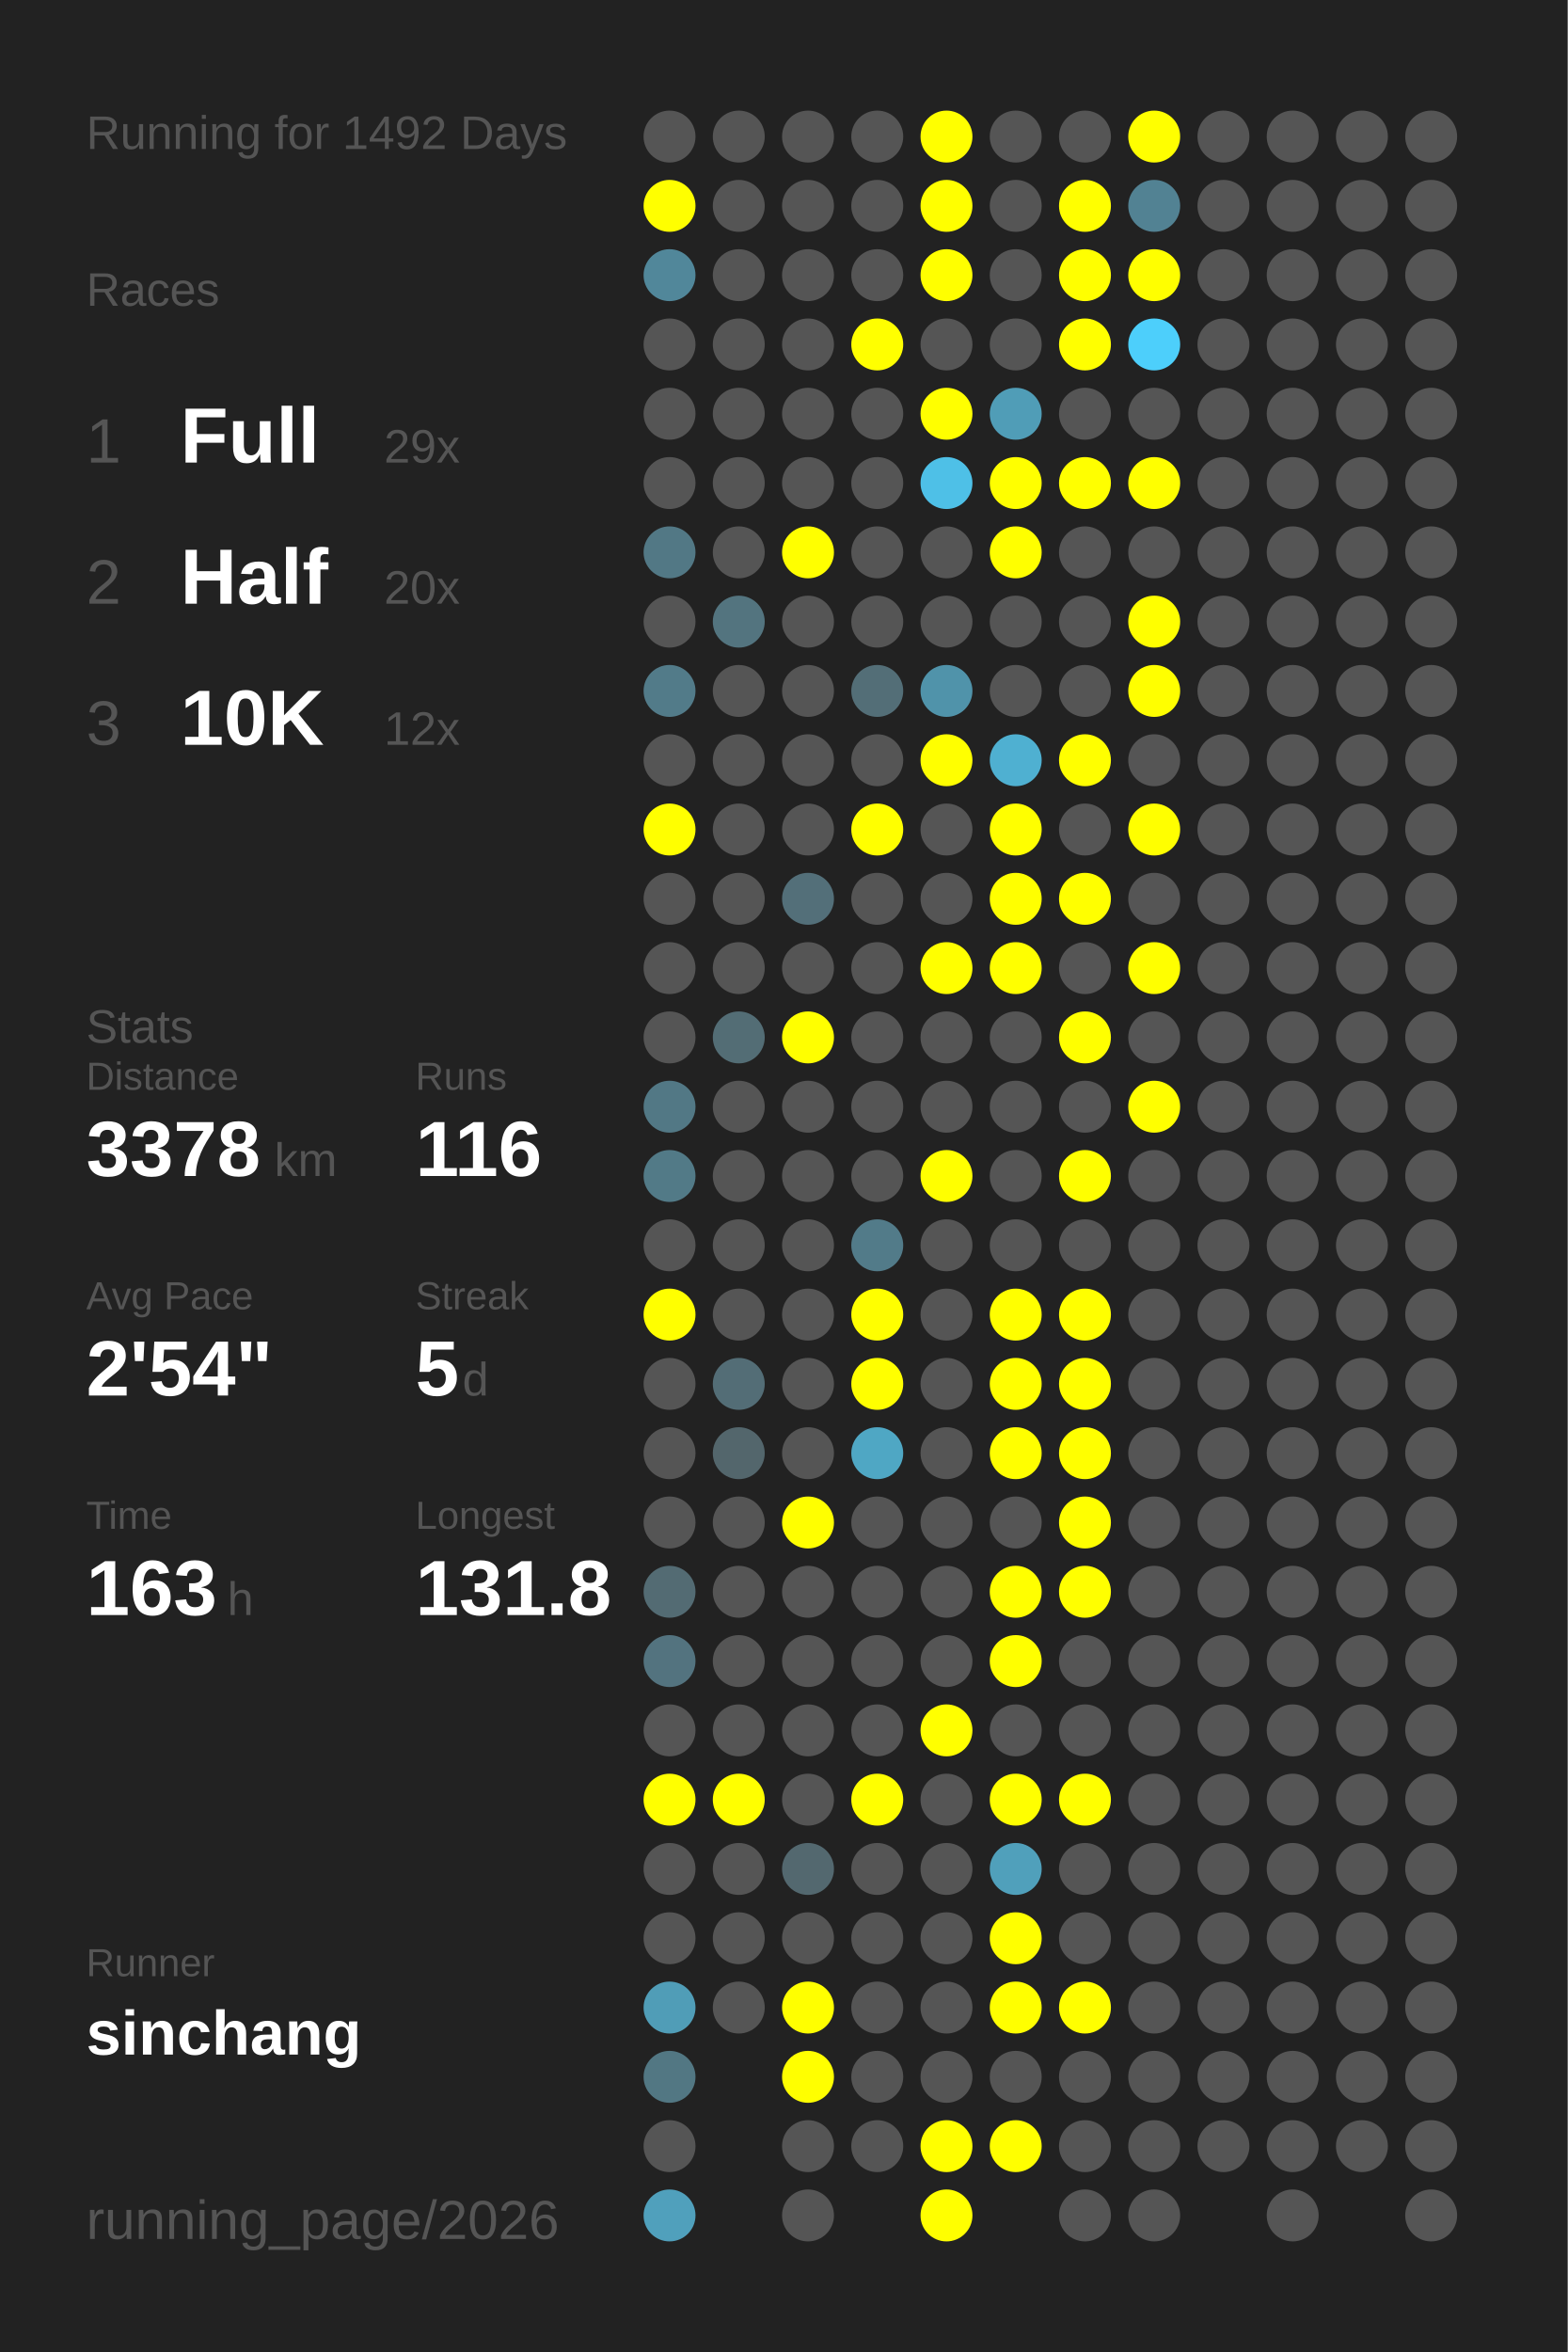
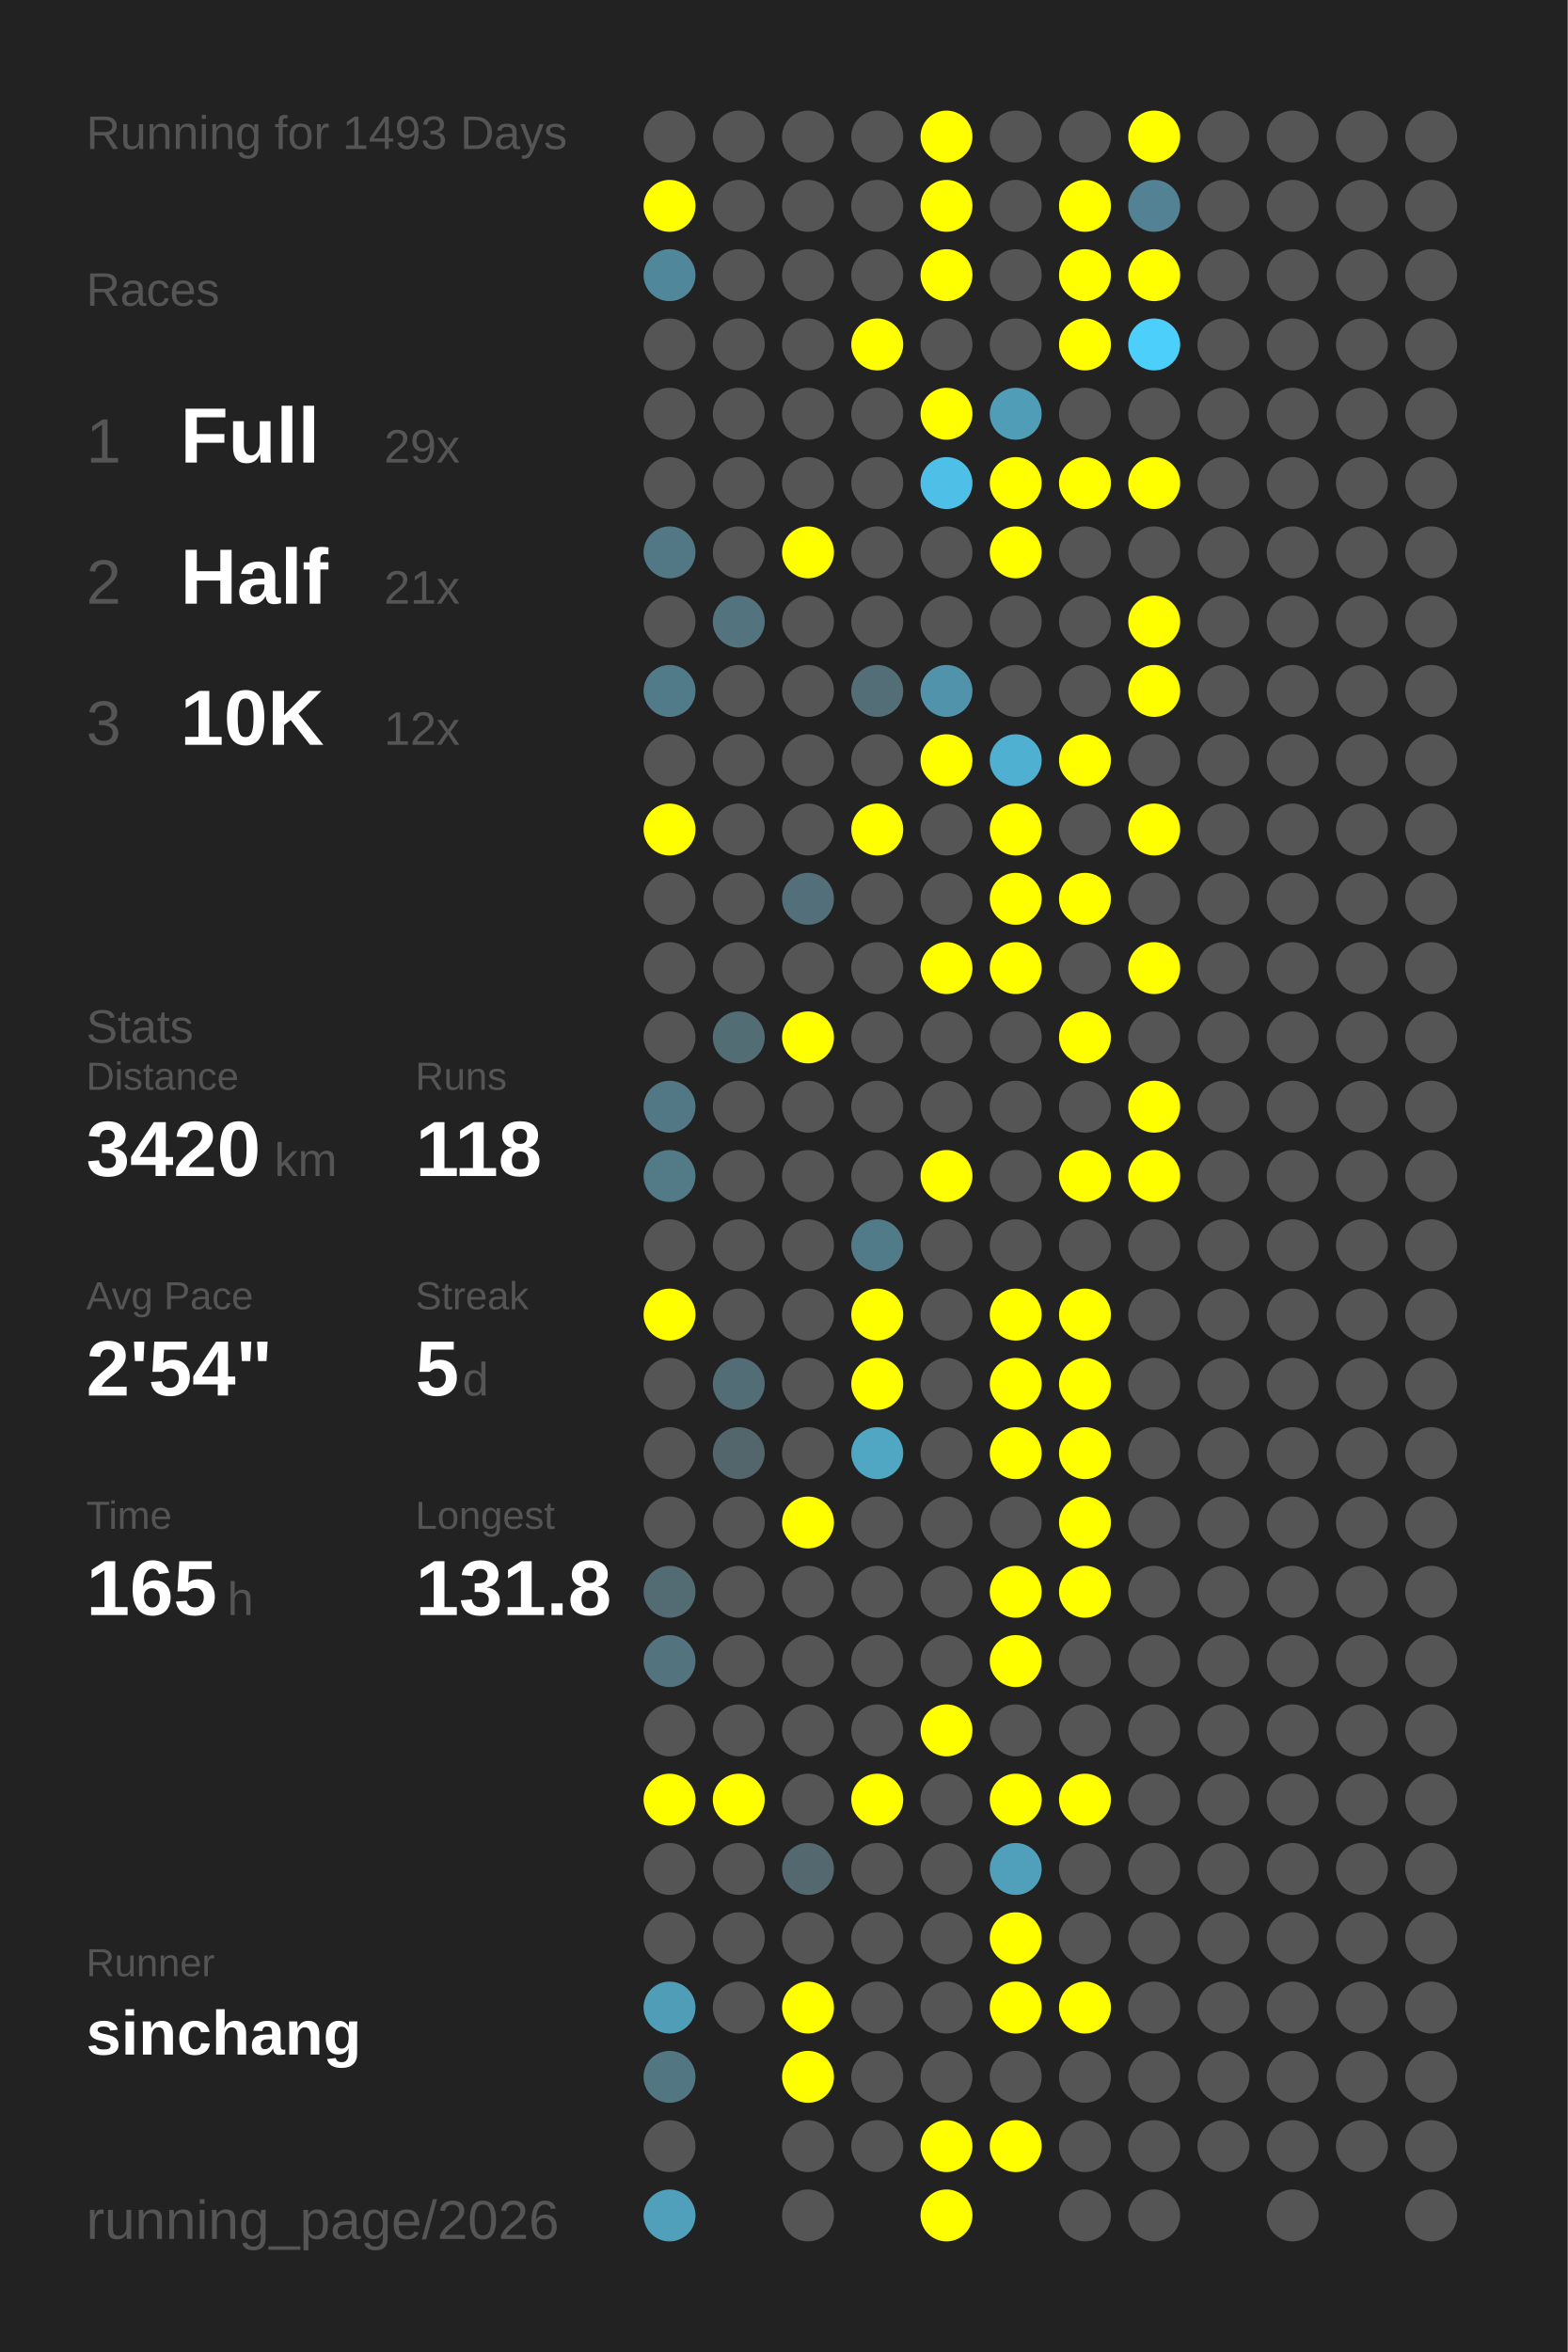
<svg xmlns="http://www.w3.org/2000/svg" baseProfile="full" height="300mm" version="1.1" viewBox="0,0,200,300" width="200mm">
  <defs />
  <rect fill="#222222" height="300" width="200" x="0" y="0" />
-   <text fill="#555555" style="font-size:6px; font-family:Arial;" x="11" y="19">Running for 1492 Days</text>
+   <text fill="#555555" style="font-size:6px; font-family:Arial;" x="11" y="19">Running for 1493 Days</text>
  <text fill="#555555" style="font-size:6px; font-family:Arial;" x="11" y="39">Races</text>
  <text fill="#555555" style="font-size:8px; font-family:Arial;" x="11" y="59">1</text>
  <text fill="#FFFFFF" style="font-size:10px; font-family:Arial; font-weight:bold;" x="23" y="59">Full</text>
  <text fill="#555555" style="font-size:6px; font-family:Arial;" x="49" y="59">29x</text>
  <text fill="#555555" style="font-size:8px; font-family:Arial;" x="11" y="77">2</text>
  <text fill="#FFFFFF" style="font-size:10px; font-family:Arial; font-weight:bold;" x="23" y="77">Half</text>
-   <text fill="#555555" style="font-size:6px; font-family:Arial;" x="49" y="77">20x</text>
+   <text fill="#555555" style="font-size:6px; font-family:Arial;" x="49" y="77">21x</text>
  <text fill="#555555" style="font-size:8px; font-family:Arial;" x="11" y="95">3</text>
  <text fill="#FFFFFF" style="font-size:10px; font-family:Arial; font-weight:bold;" x="23" y="95">10K</text>
  <text fill="#555555" style="font-size:6px; font-family:Arial;" x="49" y="95">12x</text>
  <text fill="#555555" style="font-size:6px; font-family:Arial;" x="11" y="133">Stats</text>
  <text fill="#555555" style="font-size:5px; font-family:Arial;" x="11" y="139">Distance</text>
-   <text fill="#FFFFFF" style="font-size:10px; font-family:Arial; font-weight:bold;" x="11" y="150">3378</text>
+   <text fill="#FFFFFF" style="font-size:10px; font-family:Arial; font-weight:bold;" x="11" y="150">3420</text>
  <text fill="#555555" style="font-size:6px; font-family:Arial;" x="35" y="150">km</text>
  <text fill="#555555" style="font-size:5px; font-family:Arial;" x="53" y="139">Runs</text>
-   <text fill="#FFFFFF" style="font-size:10px; font-family:Arial; font-weight:bold;" x="53" y="150">116</text>
+   <text fill="#FFFFFF" style="font-size:10px; font-family:Arial; font-weight:bold;" x="53" y="150">118</text>
  <text fill="#555555" style="font-size:5px; font-family:Arial;" x="11" y="167">Avg Pace</text>
  <text fill="#FFFFFF" style="font-size:10px; font-family:Arial; font-weight:bold;" x="11" y="178">2'54"</text>
  <text fill="#555555" style="font-size:5px; font-family:Arial;" x="53" y="167">Streak</text>
  <text fill="#FFFFFF" style="font-size:10px; font-family:Arial; font-weight:bold;" x="53" y="178">5</text>
  <text fill="#555555" style="font-size:6px; font-family:Arial;" x="59" y="178">d</text>
  <text fill="#555555" style="font-size:5px; font-family:Arial;" x="11" y="195">Time</text>
-   <text fill="#FFFFFF" style="font-size:10px; font-family:Arial; font-weight:bold;" x="11" y="206">163</text>
+   <text fill="#FFFFFF" style="font-size:10px; font-family:Arial; font-weight:bold;" x="11" y="206">165</text>
  <text fill="#555555" style="font-size:6px; font-family:Arial;" x="29" y="206">h</text>
  <text fill="#555555" style="font-size:5px; font-family:Arial;" x="53" y="195">Longest</text>
  <text fill="#FFFFFF" style="font-size:10px; font-family:Arial; font-weight:bold;" x="53" y="206">131.8</text>
  <text fill="#555555" style="font-size:5px; font-family:Arial;" x="11" y="252.065">Runner</text>
  <text fill="#FFFFFF" style="font-size:8px; font-family:Arial; font-weight:bold;" x="11" y="262.065">sinchang</text>
  <text fill="#555555" style="font-size:7px; font-family:Arial;" x="11" y="285.581">running_page/2026</text>
  <circle cx="85.417" cy="17.419" fill="#555555" r="3.312" />
  <circle cx="85.417" cy="26.258" fill="#FFFF00" r="3.312" />
  <circle cx="85.417" cy="35.097" fill="#51879a" r="3.312" />
  <circle cx="85.417" cy="43.935" fill="#555555" r="3.312" />
  <circle cx="85.417" cy="52.774" fill="#555555" r="3.312" />
  <circle cx="85.417" cy="61.613" fill="#555555" r="3.312" />
  <circle cx="85.417" cy="70.452" fill="#527885" r="3.312" />
  <circle cx="85.417" cy="79.29" fill="#555555" r="3.312" />
  <circle cx="85.417" cy="88.129" fill="#527b89" r="3.312" />
  <circle cx="85.417" cy="96.968" fill="#555555" r="3.312" />
  <circle cx="85.417" cy="105.806" fill="#FFFF00" r="3.312" />
  <circle cx="85.417" cy="114.645" fill="#555555" r="3.312" />
  <circle cx="85.417" cy="123.484" fill="#555555" r="3.312" />
  <circle cx="85.417" cy="132.323" fill="#555555" r="3.312" />
  <circle cx="85.417" cy="141.161" fill="#527885" r="3.312" />
  <circle cx="85.417" cy="150" fill="#527a87" r="3.312" />
  <circle cx="85.417" cy="158.839" fill="#555555" r="3.312" />
  <circle cx="85.417" cy="167.677" fill="#FFFF00" r="3.312" />
  <circle cx="85.417" cy="176.516" fill="#555555" r="3.312" />
  <circle cx="85.417" cy="185.355" fill="#555555" r="3.312" />
  <circle cx="85.417" cy="194.194" fill="#555555" r="3.312" />
  <circle cx="85.417" cy="203.032" fill="#536b73" r="3.312" />
  <circle cx="85.417" cy="211.871" fill="#53737f" r="3.312" />
  <circle cx="85.417" cy="220.71" fill="#555555" r="3.312" />
  <circle cx="85.417" cy="229.548" fill="#FFFF00" r="3.312" />
  <circle cx="85.417" cy="238.387" fill="#555555" r="3.312" />
  <circle cx="85.417" cy="247.226" fill="#555555" r="3.312" />
  <circle cx="85.417" cy="256.065" fill="#509db7" r="3.312" />
  <circle cx="85.417" cy="264.903" fill="#527783" r="3.312" />
  <circle cx="85.417" cy="273.742" fill="#555555" r="3.312" />
  <circle cx="85.417" cy="282.581" fill="#50a0bc" r="3.312" />
  <circle cx="94.25" cy="17.419" fill="#555555" r="3.312" />
  <circle cx="94.25" cy="26.258" fill="#555555" r="3.312" />
  <circle cx="94.25" cy="35.097" fill="#555555" r="3.312" />
  <circle cx="94.25" cy="43.935" fill="#555555" r="3.312" />
  <circle cx="94.25" cy="52.774" fill="#555555" r="3.312" />
  <circle cx="94.25" cy="61.613" fill="#555555" r="3.312" />
  <circle cx="94.25" cy="70.452" fill="#555555" r="3.312" />
  <circle cx="94.25" cy="79.29" fill="#53747f" r="3.312" />
  <circle cx="94.25" cy="88.129" fill="#555555" r="3.312" />
  <circle cx="94.25" cy="96.968" fill="#555555" r="3.312" />
  <circle cx="94.25" cy="105.806" fill="#555555" r="3.312" />
  <circle cx="94.25" cy="114.645" fill="#555555" r="3.312" />
  <circle cx="94.25" cy="123.484" fill="#555555" r="3.312" />
  <circle cx="94.25" cy="132.323" fill="#536d75" r="3.312" />
  <circle cx="94.25" cy="141.161" fill="#555555" r="3.312" />
  <circle cx="94.25" cy="150" fill="#555555" r="3.312" />
  <circle cx="94.25" cy="158.839" fill="#555555" r="3.312" />
  <circle cx="94.25" cy="167.677" fill="#555555" r="3.312" />
  <circle cx="94.25" cy="176.516" fill="#536d76" r="3.312" />
  <circle cx="94.25" cy="185.355" fill="#53666c" r="3.312" />
  <circle cx="94.25" cy="194.194" fill="#555555" r="3.312" />
  <circle cx="94.25" cy="203.032" fill="#555555" r="3.312" />
  <circle cx="94.25" cy="211.871" fill="#555555" r="3.312" />
  <circle cx="94.25" cy="220.71" fill="#555555" r="3.312" />
  <circle cx="94.25" cy="229.548" fill="#FFFF00" r="3.312" />
  <circle cx="94.25" cy="238.387" fill="#555555" r="3.312" />
  <circle cx="94.25" cy="247.226" fill="#555555" r="3.312" />
  <circle cx="94.25" cy="256.065" fill="#555555" r="3.312" />
  <circle cx="103.083" cy="17.419" fill="#555555" r="3.312" />
  <circle cx="103.083" cy="26.258" fill="#555555" r="3.312" />
  <circle cx="103.083" cy="35.097" fill="#555555" r="3.312" />
  <circle cx="103.083" cy="43.935" fill="#555555" r="3.312" />
  <circle cx="103.083" cy="52.774" fill="#555555" r="3.312" />
  <circle cx="103.083" cy="61.613" fill="#555555" r="3.312" />
  <circle cx="103.083" cy="70.452" fill="#FFFF00" r="3.312" />
  <circle cx="103.083" cy="79.29" fill="#555555" r="3.312" />
  <circle cx="103.083" cy="88.129" fill="#555555" r="3.312" />
  <circle cx="103.083" cy="96.968" fill="#555555" r="3.312" />
  <circle cx="103.083" cy="105.806" fill="#555555" r="3.312" />
  <circle cx="103.083" cy="114.645" fill="#536f79" r="3.312" />
  <circle cx="103.083" cy="123.484" fill="#555555" r="3.312" />
  <circle cx="103.083" cy="132.323" fill="#FFFF00" r="3.312" />
  <circle cx="103.083" cy="141.161" fill="#555555" r="3.312" />
  <circle cx="103.083" cy="150" fill="#555555" r="3.312" />
  <circle cx="103.083" cy="158.839" fill="#555555" r="3.312" />
  <circle cx="103.083" cy="167.677" fill="#555555" r="3.312" />
  <circle cx="103.083" cy="176.516" fill="#555555" r="3.312" />
  <circle cx="103.083" cy="185.355" fill="#555555" r="3.312" />
  <circle cx="103.083" cy="194.194" fill="#FFFF00" r="3.312" />
  <circle cx="103.083" cy="203.032" fill="#555555" r="3.312" />
  <circle cx="103.083" cy="211.871" fill="#555555" r="3.312" />
  <circle cx="103.083" cy="220.71" fill="#555555" r="3.312" />
  <circle cx="103.083" cy="229.548" fill="#555555" r="3.312" />
  <circle cx="103.083" cy="238.387" fill="#53686f" r="3.312" />
  <circle cx="103.083" cy="247.226" fill="#555555" r="3.312" />
  <circle cx="103.083" cy="256.065" fill="#FFFF00" r="3.312" />
  <circle cx="103.083" cy="264.903" fill="#FFFF00" r="3.312" />
  <circle cx="103.083" cy="273.742" fill="#555555" r="3.312" />
  <circle cx="103.083" cy="282.581" fill="#555555" r="3.312" />
  <circle cx="111.917" cy="17.419" fill="#555555" r="3.312" />
  <circle cx="111.917" cy="26.258" fill="#555555" r="3.312" />
  <circle cx="111.917" cy="35.097" fill="#555555" r="3.312" />
  <circle cx="111.917" cy="43.935" fill="#FFFF00" r="3.312" />
  <circle cx="111.917" cy="52.774" fill="#555555" r="3.312" />
  <circle cx="111.917" cy="61.613" fill="#555555" r="3.312" />
  <circle cx="111.917" cy="70.452" fill="#555555" r="3.312" />
  <circle cx="111.917" cy="79.29" fill="#555555" r="3.312" />
  <circle cx="111.917" cy="88.129" fill="#536e77" r="3.312" />
  <circle cx="111.917" cy="96.968" fill="#555555" r="3.312" />
  <circle cx="111.917" cy="105.806" fill="#FFFF00" r="3.312" />
  <circle cx="111.917" cy="114.645" fill="#555555" r="3.312" />
  <circle cx="111.917" cy="123.484" fill="#555555" r="3.312" />
  <circle cx="111.917" cy="132.323" fill="#555555" r="3.312" />
  <circle cx="111.917" cy="141.161" fill="#555555" r="3.312" />
  <circle cx="111.917" cy="150" fill="#555555" r="3.312" />
  <circle cx="111.917" cy="158.839" fill="#527b89" r="3.312" />
  <circle cx="111.917" cy="167.677" fill="#FFFF00" r="3.312" />
  <circle cx="111.917" cy="176.516" fill="#FFFF00" r="3.312" />
  <circle cx="111.917" cy="185.355" fill="#4fa7c4" r="3.312" />
  <circle cx="111.917" cy="194.194" fill="#555555" r="3.312" />
  <circle cx="111.917" cy="203.032" fill="#555555" r="3.312" />
  <circle cx="111.917" cy="211.871" fill="#555555" r="3.312" />
  <circle cx="111.917" cy="220.71" fill="#555555" r="3.312" />
  <circle cx="111.917" cy="229.548" fill="#FFFF00" r="3.312" />
  <circle cx="111.917" cy="238.387" fill="#555555" r="3.312" />
  <circle cx="111.917" cy="247.226" fill="#555555" r="3.312" />
  <circle cx="111.917" cy="256.065" fill="#555555" r="3.312" />
  <circle cx="111.917" cy="264.903" fill="#555555" r="3.312" />
  <circle cx="111.917" cy="273.742" fill="#555555" r="3.312" />
  <circle cx="120.75" cy="17.419" fill="#FFFF00" r="3.312" />
  <circle cx="120.75" cy="26.258" fill="#FFFF00" r="3.312" />
  <circle cx="120.75" cy="35.097" fill="#FFFF00" r="3.312" />
  <circle cx="120.75" cy="43.935" fill="#555555" r="3.312" />
  <circle cx="120.75" cy="52.774" fill="#FFFF00" r="3.312" />
  <circle cx="120.75" cy="61.613" fill="#4ec0e7" r="3.312" />
  <circle cx="120.75" cy="70.452" fill="#555555" r="3.312" />
  <circle cx="120.75" cy="79.29" fill="#555555" r="3.312" />
  <circle cx="120.75" cy="88.129" fill="#5093aa" r="3.312" />
  <circle cx="120.75" cy="96.968" fill="#FFFF00" r="3.312" />
  <circle cx="120.75" cy="105.806" fill="#555555" r="3.312" />
  <circle cx="120.75" cy="114.645" fill="#555555" r="3.312" />
  <circle cx="120.75" cy="123.484" fill="#FFFF00" r="3.312" />
  <circle cx="120.75" cy="132.323" fill="#555555" r="3.312" />
  <circle cx="120.75" cy="141.161" fill="#555555" r="3.312" />
  <circle cx="120.75" cy="150" fill="#FFFF00" r="3.312" />
  <circle cx="120.75" cy="158.839" fill="#555555" r="3.312" />
  <circle cx="120.75" cy="167.677" fill="#555555" r="3.312" />
  <circle cx="120.75" cy="176.516" fill="#555555" r="3.312" />
  <circle cx="120.75" cy="185.355" fill="#555555" r="3.312" />
  <circle cx="120.75" cy="194.194" fill="#555555" r="3.312" />
  <circle cx="120.75" cy="203.032" fill="#555555" r="3.312" />
  <circle cx="120.75" cy="211.871" fill="#555555" r="3.312" />
  <circle cx="120.75" cy="220.71" fill="#FFFF00" r="3.312" />
  <circle cx="120.75" cy="229.548" fill="#555555" r="3.312" />
  <circle cx="120.75" cy="238.387" fill="#555555" r="3.312" />
  <circle cx="120.75" cy="247.226" fill="#555555" r="3.312" />
  <circle cx="120.75" cy="256.065" fill="#555555" r="3.312" />
  <circle cx="120.75" cy="264.903" fill="#555555" r="3.312" />
  <circle cx="120.75" cy="273.742" fill="#FFFF00" r="3.312" />
  <circle cx="120.75" cy="282.581" fill="#FFFF00" r="3.312" />
  <circle cx="129.583" cy="17.419" fill="#555555" r="3.312" />
  <circle cx="129.583" cy="26.258" fill="#555555" r="3.312" />
  <circle cx="129.583" cy="35.097" fill="#555555" r="3.312" />
  <circle cx="129.583" cy="43.935" fill="#555555" r="3.312" />
  <circle cx="129.583" cy="52.774" fill="#509db7" r="3.312" />
  <circle cx="129.583" cy="61.613" fill="#FFFF00" r="3.312" />
  <circle cx="129.583" cy="70.452" fill="#FFFF00" r="3.312" />
  <circle cx="129.583" cy="79.29" fill="#555555" r="3.312" />
  <circle cx="129.583" cy="88.129" fill="#555555" r="3.312" />
  <circle cx="129.583" cy="96.968" fill="#4fb0d1" r="3.312" />
  <circle cx="129.583" cy="105.806" fill="#FFFF00" r="3.312" />
  <circle cx="129.583" cy="114.645" fill="#FFFF00" r="3.312" />
  <circle cx="129.583" cy="123.484" fill="#FFFF00" r="3.312" />
  <circle cx="129.583" cy="132.323" fill="#555555" r="3.312" />
  <circle cx="129.583" cy="141.161" fill="#555555" r="3.312" />
  <circle cx="129.583" cy="150" fill="#555555" r="3.312" />
  <circle cx="129.583" cy="158.839" fill="#555555" r="3.312" />
  <circle cx="129.583" cy="167.677" fill="#FFFF00" r="3.312" />
  <circle cx="129.583" cy="176.516" fill="#FFFF00" r="3.312" />
  <circle cx="129.583" cy="185.355" fill="#FFFF00" r="3.312" />
  <circle cx="129.583" cy="194.194" fill="#555555" r="3.312" />
  <circle cx="129.583" cy="203.032" fill="#FFFF00" r="3.312" />
  <circle cx="129.583" cy="211.871" fill="#FFFF00" r="3.312" />
  <circle cx="129.583" cy="220.71" fill="#555555" r="3.312" />
  <circle cx="129.583" cy="229.548" fill="#FFFF00" r="3.312" />
  <circle cx="129.583" cy="238.387" fill="#50a0bb" r="3.312" />
  <circle cx="129.583" cy="247.226" fill="#FFFF00" r="3.312" />
  <circle cx="129.583" cy="256.065" fill="#FFFF00" r="3.312" />
  <circle cx="129.583" cy="264.903" fill="#555555" r="3.312" />
  <circle cx="129.583" cy="273.742" fill="#FFFF00" r="3.312" />
  <circle cx="138.417" cy="17.419" fill="#555555" r="3.312" />
  <circle cx="138.417" cy="26.258" fill="#FFFF00" r="3.312" />
  <circle cx="138.417" cy="35.097" fill="#FFFF00" r="3.312" />
  <circle cx="138.417" cy="43.935" fill="#FFFF00" r="3.312" />
  <circle cx="138.417" cy="52.774" fill="#555555" r="3.312" />
  <circle cx="138.417" cy="61.613" fill="#FFFF00" r="3.312" />
  <circle cx="138.417" cy="70.452" fill="#555555" r="3.312" />
  <circle cx="138.417" cy="79.29" fill="#555555" r="3.312" />
  <circle cx="138.417" cy="88.129" fill="#555555" r="3.312" />
  <circle cx="138.417" cy="96.968" fill="#FFFF00" r="3.312" />
  <circle cx="138.417" cy="105.806" fill="#555555" r="3.312" />
  <circle cx="138.417" cy="114.645" fill="#FFFF00" r="3.312" />
  <circle cx="138.417" cy="123.484" fill="#555555" r="3.312" />
  <circle cx="138.417" cy="132.323" fill="#FFFF00" r="3.312" />
  <circle cx="138.417" cy="141.161" fill="#555555" r="3.312" />
  <circle cx="138.417" cy="150" fill="#FFFF00" r="3.312" />
  <circle cx="138.417" cy="158.839" fill="#555555" r="3.312" />
  <circle cx="138.417" cy="167.677" fill="#FFFF00" r="3.312" />
  <circle cx="138.417" cy="176.516" fill="#FFFF00" r="3.312" />
  <circle cx="138.417" cy="185.355" fill="#FFFF00" r="3.312" />
  <circle cx="138.417" cy="194.194" fill="#FFFF00" r="3.312" />
  <circle cx="138.417" cy="203.032" fill="#FFFF00" r="3.312" />
  <circle cx="138.417" cy="211.871" fill="#555555" r="3.312" />
  <circle cx="138.417" cy="220.71" fill="#555555" r="3.312" />
  <circle cx="138.417" cy="229.548" fill="#FFFF00" r="3.312" />
  <circle cx="138.417" cy="238.387" fill="#555555" r="3.312" />
  <circle cx="138.417" cy="247.226" fill="#555555" r="3.312" />
  <circle cx="138.417" cy="256.065" fill="#FFFF00" r="3.312" />
  <circle cx="138.417" cy="264.903" fill="#555555" r="3.312" />
  <circle cx="138.417" cy="273.742" fill="#555555" r="3.312" />
  <circle cx="138.417" cy="282.581" fill="#555555" r="3.312" />
  <circle cx="147.25" cy="17.419" fill="#FFFF00" r="3.312" />
  <circle cx="147.25" cy="26.258" fill="#528293" r="3.312" />
  <circle cx="147.25" cy="35.097" fill="#FFFF00" r="3.312" />
  <circle cx="147.25" cy="43.935" fill="#4dcffb" r="3.312" />
  <circle cx="147.25" cy="52.774" fill="#555555" r="3.312" />
  <circle cx="147.25" cy="61.613" fill="#FFFF00" r="3.312" />
  <circle cx="147.25" cy="70.452" fill="#555555" r="3.312" />
  <circle cx="147.25" cy="79.29" fill="#FFFF00" r="3.312" />
  <circle cx="147.25" cy="88.129" fill="#FFFF00" r="3.312" />
  <circle cx="147.25" cy="96.968" fill="#555555" r="3.312" />
  <circle cx="147.25" cy="105.806" fill="#FFFF00" r="3.312" />
  <circle cx="147.25" cy="114.645" fill="#555555" r="3.312" />
  <circle cx="147.25" cy="123.484" fill="#FFFF00" r="3.312" />
  <circle cx="147.25" cy="132.323" fill="#555555" r="3.312" />
  <circle cx="147.25" cy="141.161" fill="#FFFF00" r="3.312" />
-   <circle cx="147.25" cy="150" fill="#555555" r="3.312" />
+   <circle cx="147.25" cy="150" fill="#FFFF00" r="3.312" />
  <circle cx="147.25" cy="158.839" fill="#555555" r="3.312" />
  <circle cx="147.25" cy="167.677" fill="#555555" r="3.312" />
  <circle cx="147.25" cy="176.516" fill="#555555" r="3.312" />
  <circle cx="147.25" cy="185.355" fill="#555555" r="3.312" />
  <circle cx="147.25" cy="194.194" fill="#555555" r="3.312" />
  <circle cx="147.25" cy="203.032" fill="#555555" r="3.312" />
  <circle cx="147.25" cy="211.871" fill="#555555" r="3.312" />
  <circle cx="147.25" cy="220.71" fill="#555555" r="3.312" />
  <circle cx="147.25" cy="229.548" fill="#555555" r="3.312" />
  <circle cx="147.25" cy="238.387" fill="#555555" r="3.312" />
  <circle cx="147.25" cy="247.226" fill="#555555" r="3.312" />
  <circle cx="147.25" cy="256.065" fill="#555555" r="3.312" />
  <circle cx="147.25" cy="264.903" fill="#555555" r="3.312" />
  <circle cx="147.25" cy="273.742" fill="#555555" r="3.312" />
  <circle cx="147.25" cy="282.581" fill="#555555" r="3.312" />
  <circle cx="156.083" cy="17.419" fill="#555555" r="3.312" />
  <circle cx="156.083" cy="26.258" fill="#555555" r="3.312" />
  <circle cx="156.083" cy="35.097" fill="#555555" r="3.312" />
  <circle cx="156.083" cy="43.935" fill="#555555" r="3.312" />
  <circle cx="156.083" cy="52.774" fill="#555555" r="3.312" />
  <circle cx="156.083" cy="61.613" fill="#555555" r="3.312" />
  <circle cx="156.083" cy="70.452" fill="#555555" r="3.312" />
  <circle cx="156.083" cy="79.29" fill="#555555" r="3.312" />
  <circle cx="156.083" cy="88.129" fill="#555555" r="3.312" />
  <circle cx="156.083" cy="96.968" fill="#555555" r="3.312" />
  <circle cx="156.083" cy="105.806" fill="#555555" r="3.312" />
  <circle cx="156.083" cy="114.645" fill="#555555" r="3.312" />
  <circle cx="156.083" cy="123.484" fill="#555555" r="3.312" />
  <circle cx="156.083" cy="132.323" fill="#555555" r="3.312" />
  <circle cx="156.083" cy="141.161" fill="#555555" r="3.312" />
  <circle cx="156.083" cy="150" fill="#555555" r="3.312" />
  <circle cx="156.083" cy="158.839" fill="#555555" r="3.312" />
  <circle cx="156.083" cy="167.677" fill="#555555" r="3.312" />
  <circle cx="156.083" cy="176.516" fill="#555555" r="3.312" />
  <circle cx="156.083" cy="185.355" fill="#555555" r="3.312" />
  <circle cx="156.083" cy="194.194" fill="#555555" r="3.312" />
  <circle cx="156.083" cy="203.032" fill="#555555" r="3.312" />
  <circle cx="156.083" cy="211.871" fill="#555555" r="3.312" />
  <circle cx="156.083" cy="220.71" fill="#555555" r="3.312" />
  <circle cx="156.083" cy="229.548" fill="#555555" r="3.312" />
  <circle cx="156.083" cy="238.387" fill="#555555" r="3.312" />
  <circle cx="156.083" cy="247.226" fill="#555555" r="3.312" />
  <circle cx="156.083" cy="256.065" fill="#555555" r="3.312" />
  <circle cx="156.083" cy="264.903" fill="#555555" r="3.312" />
  <circle cx="156.083" cy="273.742" fill="#555555" r="3.312" />
  <circle cx="164.917" cy="17.419" fill="#555555" r="3.312" />
  <circle cx="164.917" cy="26.258" fill="#555555" r="3.312" />
  <circle cx="164.917" cy="35.097" fill="#555555" r="3.312" />
  <circle cx="164.917" cy="43.935" fill="#555555" r="3.312" />
  <circle cx="164.917" cy="52.774" fill="#555555" r="3.312" />
  <circle cx="164.917" cy="61.613" fill="#555555" r="3.312" />
  <circle cx="164.917" cy="70.452" fill="#555555" r="3.312" />
  <circle cx="164.917" cy="79.29" fill="#555555" r="3.312" />
  <circle cx="164.917" cy="88.129" fill="#555555" r="3.312" />
  <circle cx="164.917" cy="96.968" fill="#555555" r="3.312" />
  <circle cx="164.917" cy="105.806" fill="#555555" r="3.312" />
  <circle cx="164.917" cy="114.645" fill="#555555" r="3.312" />
  <circle cx="164.917" cy="123.484" fill="#555555" r="3.312" />
  <circle cx="164.917" cy="132.323" fill="#555555" r="3.312" />
  <circle cx="164.917" cy="141.161" fill="#555555" r="3.312" />
  <circle cx="164.917" cy="150" fill="#555555" r="3.312" />
  <circle cx="164.917" cy="158.839" fill="#555555" r="3.312" />
  <circle cx="164.917" cy="167.677" fill="#555555" r="3.312" />
  <circle cx="164.917" cy="176.516" fill="#555555" r="3.312" />
  <circle cx="164.917" cy="185.355" fill="#555555" r="3.312" />
  <circle cx="164.917" cy="194.194" fill="#555555" r="3.312" />
  <circle cx="164.917" cy="203.032" fill="#555555" r="3.312" />
  <circle cx="164.917" cy="211.871" fill="#555555" r="3.312" />
  <circle cx="164.917" cy="220.71" fill="#555555" r="3.312" />
  <circle cx="164.917" cy="229.548" fill="#555555" r="3.312" />
  <circle cx="164.917" cy="238.387" fill="#555555" r="3.312" />
  <circle cx="164.917" cy="247.226" fill="#555555" r="3.312" />
  <circle cx="164.917" cy="256.065" fill="#555555" r="3.312" />
  <circle cx="164.917" cy="264.903" fill="#555555" r="3.312" />
  <circle cx="164.917" cy="273.742" fill="#555555" r="3.312" />
  <circle cx="164.917" cy="282.581" fill="#555555" r="3.312" />
  <circle cx="173.75" cy="17.419" fill="#555555" r="3.312" />
  <circle cx="173.75" cy="26.258" fill="#555555" r="3.312" />
  <circle cx="173.75" cy="35.097" fill="#555555" r="3.312" />
  <circle cx="173.75" cy="43.935" fill="#555555" r="3.312" />
  <circle cx="173.75" cy="52.774" fill="#555555" r="3.312" />
  <circle cx="173.75" cy="61.613" fill="#555555" r="3.312" />
  <circle cx="173.75" cy="70.452" fill="#555555" r="3.312" />
  <circle cx="173.75" cy="79.29" fill="#555555" r="3.312" />
  <circle cx="173.75" cy="88.129" fill="#555555" r="3.312" />
  <circle cx="173.75" cy="96.968" fill="#555555" r="3.312" />
  <circle cx="173.75" cy="105.806" fill="#555555" r="3.312" />
  <circle cx="173.75" cy="114.645" fill="#555555" r="3.312" />
  <circle cx="173.75" cy="123.484" fill="#555555" r="3.312" />
  <circle cx="173.75" cy="132.323" fill="#555555" r="3.312" />
  <circle cx="173.75" cy="141.161" fill="#555555" r="3.312" />
  <circle cx="173.75" cy="150" fill="#555555" r="3.312" />
  <circle cx="173.75" cy="158.839" fill="#555555" r="3.312" />
  <circle cx="173.75" cy="167.677" fill="#555555" r="3.312" />
  <circle cx="173.75" cy="176.516" fill="#555555" r="3.312" />
  <circle cx="173.75" cy="185.355" fill="#555555" r="3.312" />
  <circle cx="173.75" cy="194.194" fill="#555555" r="3.312" />
  <circle cx="173.75" cy="203.032" fill="#555555" r="3.312" />
  <circle cx="173.75" cy="211.871" fill="#555555" r="3.312" />
  <circle cx="173.75" cy="220.71" fill="#555555" r="3.312" />
  <circle cx="173.75" cy="229.548" fill="#555555" r="3.312" />
  <circle cx="173.75" cy="238.387" fill="#555555" r="3.312" />
  <circle cx="173.75" cy="247.226" fill="#555555" r="3.312" />
  <circle cx="173.75" cy="256.065" fill="#555555" r="3.312" />
  <circle cx="173.75" cy="264.903" fill="#555555" r="3.312" />
  <circle cx="173.75" cy="273.742" fill="#555555" r="3.312" />
  <circle cx="182.583" cy="17.419" fill="#555555" r="3.312" />
  <circle cx="182.583" cy="26.258" fill="#555555" r="3.312" />
  <circle cx="182.583" cy="35.097" fill="#555555" r="3.312" />
  <circle cx="182.583" cy="43.935" fill="#555555" r="3.312" />
  <circle cx="182.583" cy="52.774" fill="#555555" r="3.312" />
  <circle cx="182.583" cy="61.613" fill="#555555" r="3.312" />
  <circle cx="182.583" cy="70.452" fill="#555555" r="3.312" />
  <circle cx="182.583" cy="79.29" fill="#555555" r="3.312" />
  <circle cx="182.583" cy="88.129" fill="#555555" r="3.312" />
  <circle cx="182.583" cy="96.968" fill="#555555" r="3.312" />
  <circle cx="182.583" cy="105.806" fill="#555555" r="3.312" />
  <circle cx="182.583" cy="114.645" fill="#555555" r="3.312" />
  <circle cx="182.583" cy="123.484" fill="#555555" r="3.312" />
  <circle cx="182.583" cy="132.323" fill="#555555" r="3.312" />
  <circle cx="182.583" cy="141.161" fill="#555555" r="3.312" />
  <circle cx="182.583" cy="150" fill="#555555" r="3.312" />
  <circle cx="182.583" cy="158.839" fill="#555555" r="3.312" />
  <circle cx="182.583" cy="167.677" fill="#555555" r="3.312" />
  <circle cx="182.583" cy="176.516" fill="#555555" r="3.312" />
  <circle cx="182.583" cy="185.355" fill="#555555" r="3.312" />
  <circle cx="182.583" cy="194.194" fill="#555555" r="3.312" />
  <circle cx="182.583" cy="203.032" fill="#555555" r="3.312" />
  <circle cx="182.583" cy="211.871" fill="#555555" r="3.312" />
  <circle cx="182.583" cy="220.71" fill="#555555" r="3.312" />
  <circle cx="182.583" cy="229.548" fill="#555555" r="3.312" />
  <circle cx="182.583" cy="238.387" fill="#555555" r="3.312" />
  <circle cx="182.583" cy="247.226" fill="#555555" r="3.312" />
  <circle cx="182.583" cy="256.065" fill="#555555" r="3.312" />
  <circle cx="182.583" cy="264.903" fill="#555555" r="3.312" />
  <circle cx="182.583" cy="273.742" fill="#555555" r="3.312" />
  <circle cx="182.583" cy="282.581" fill="#555555" r="3.312" />
</svg>
